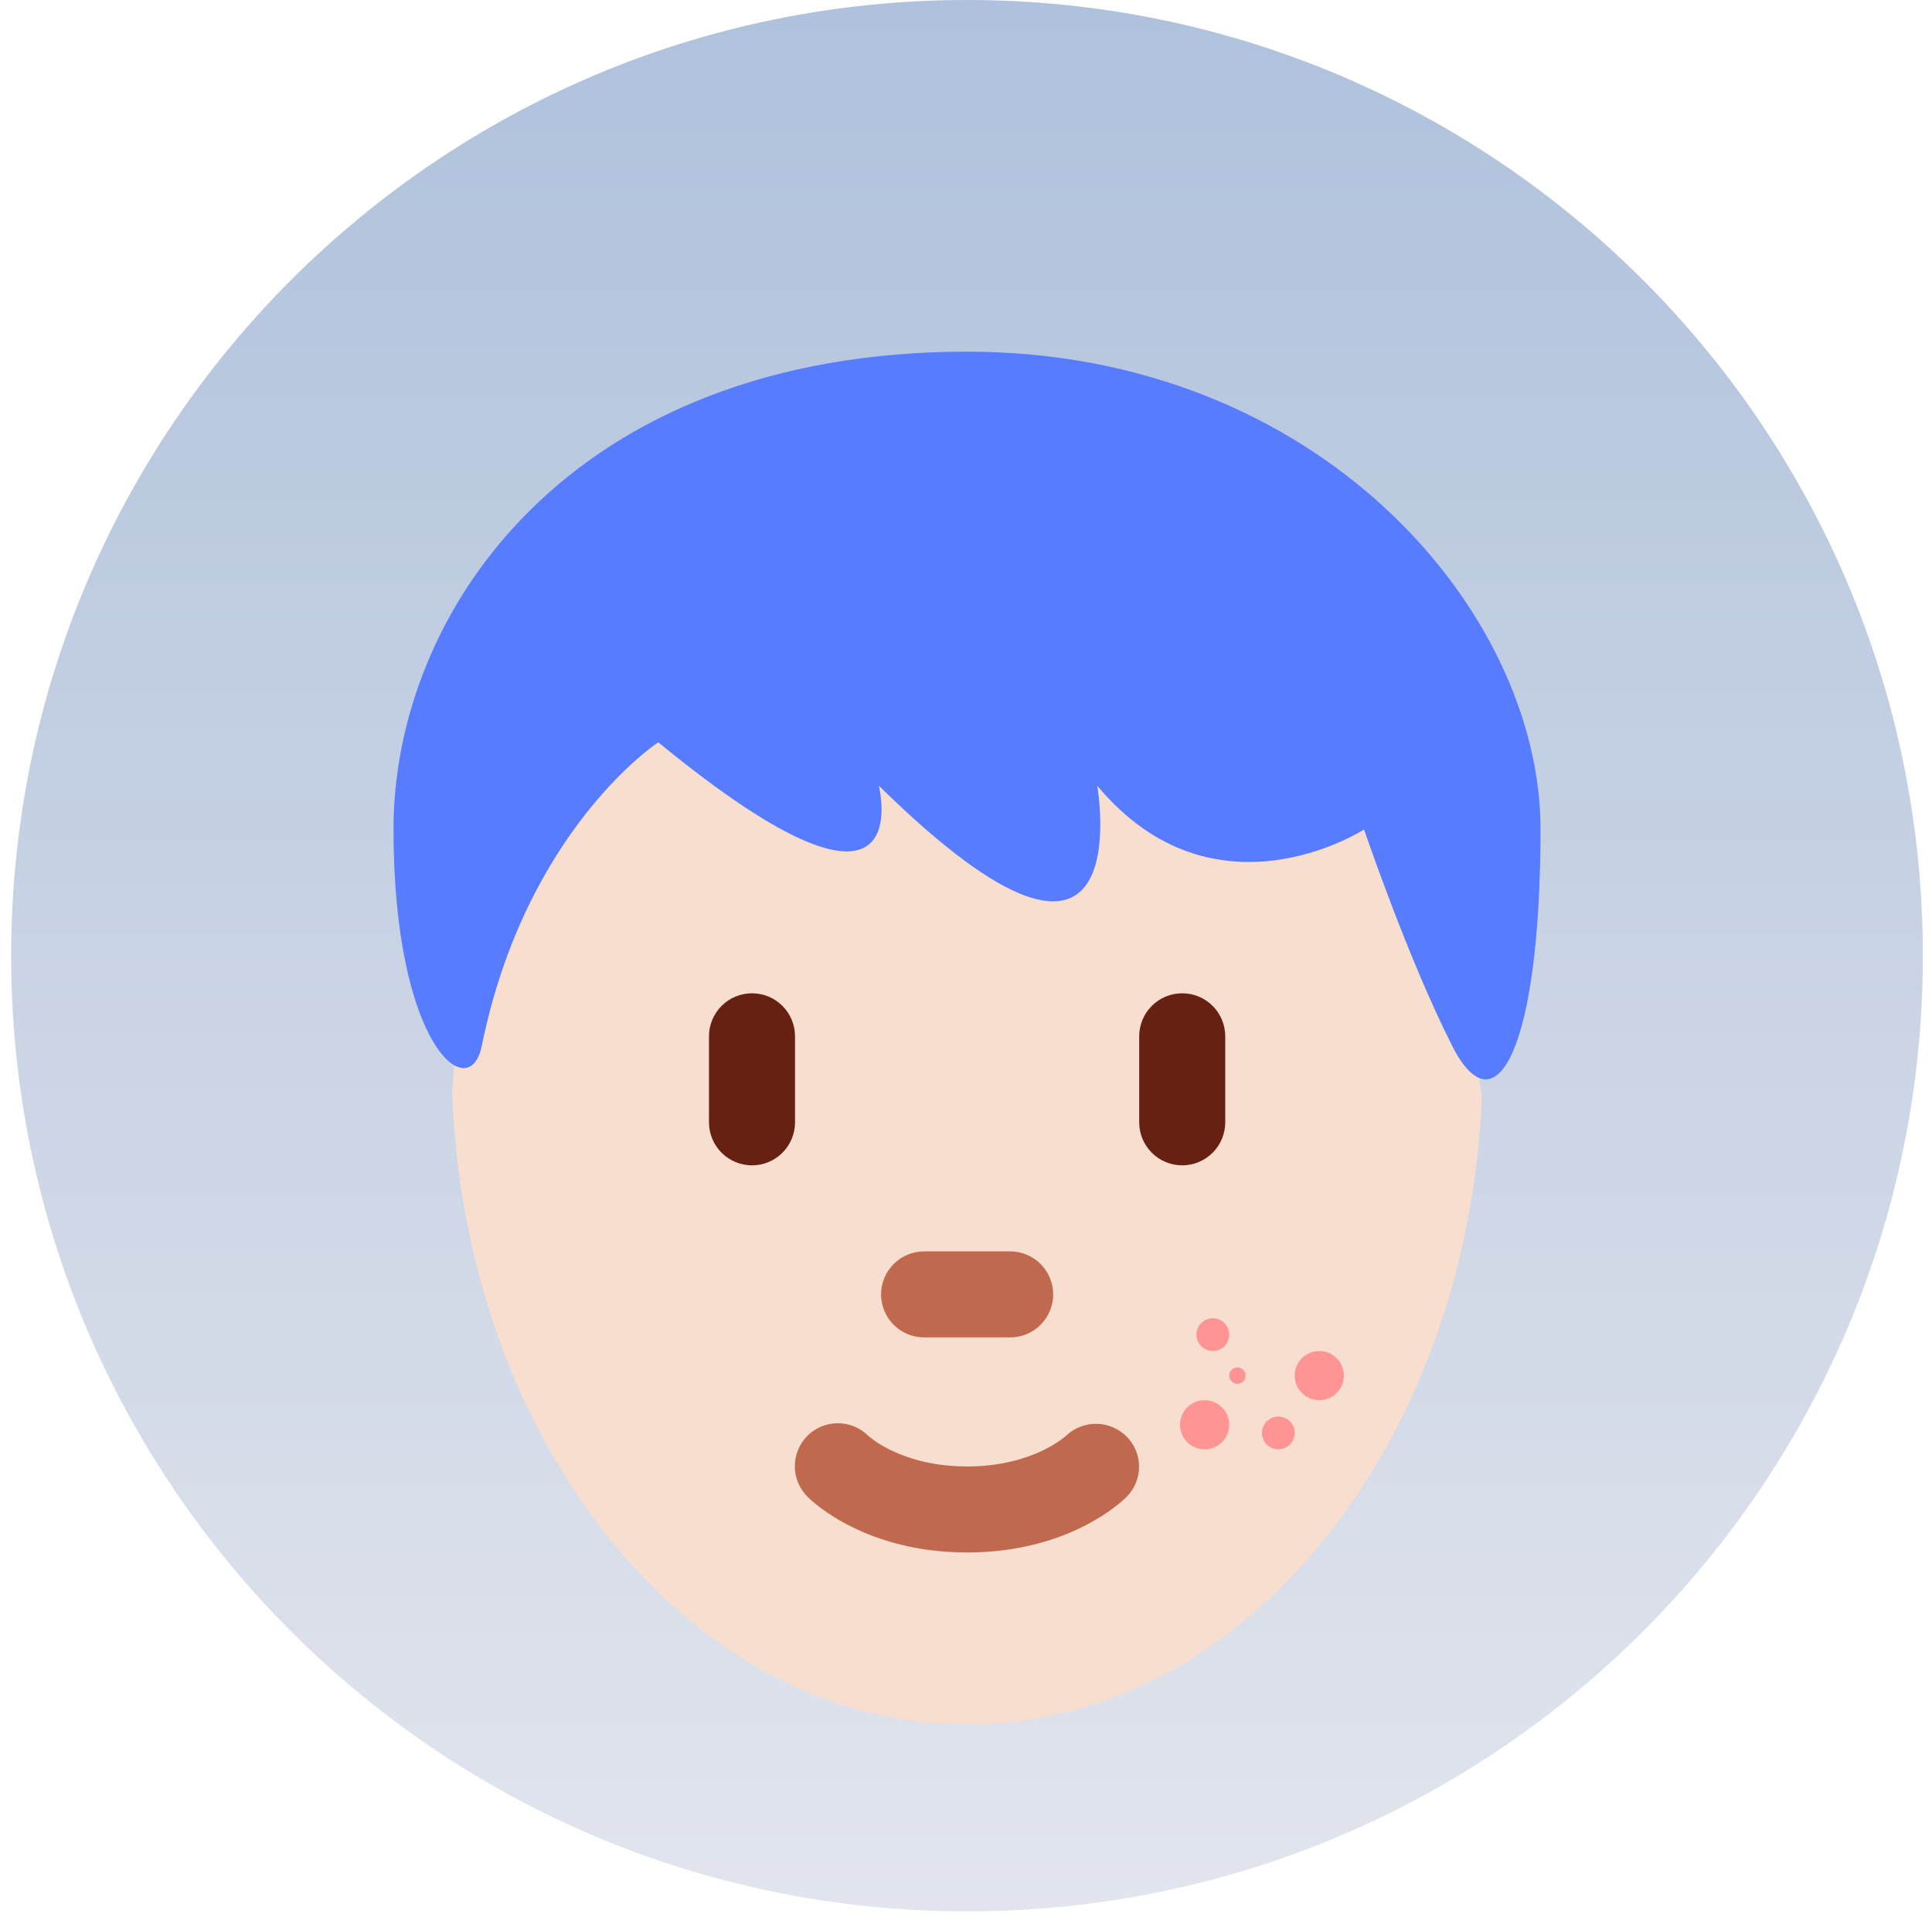
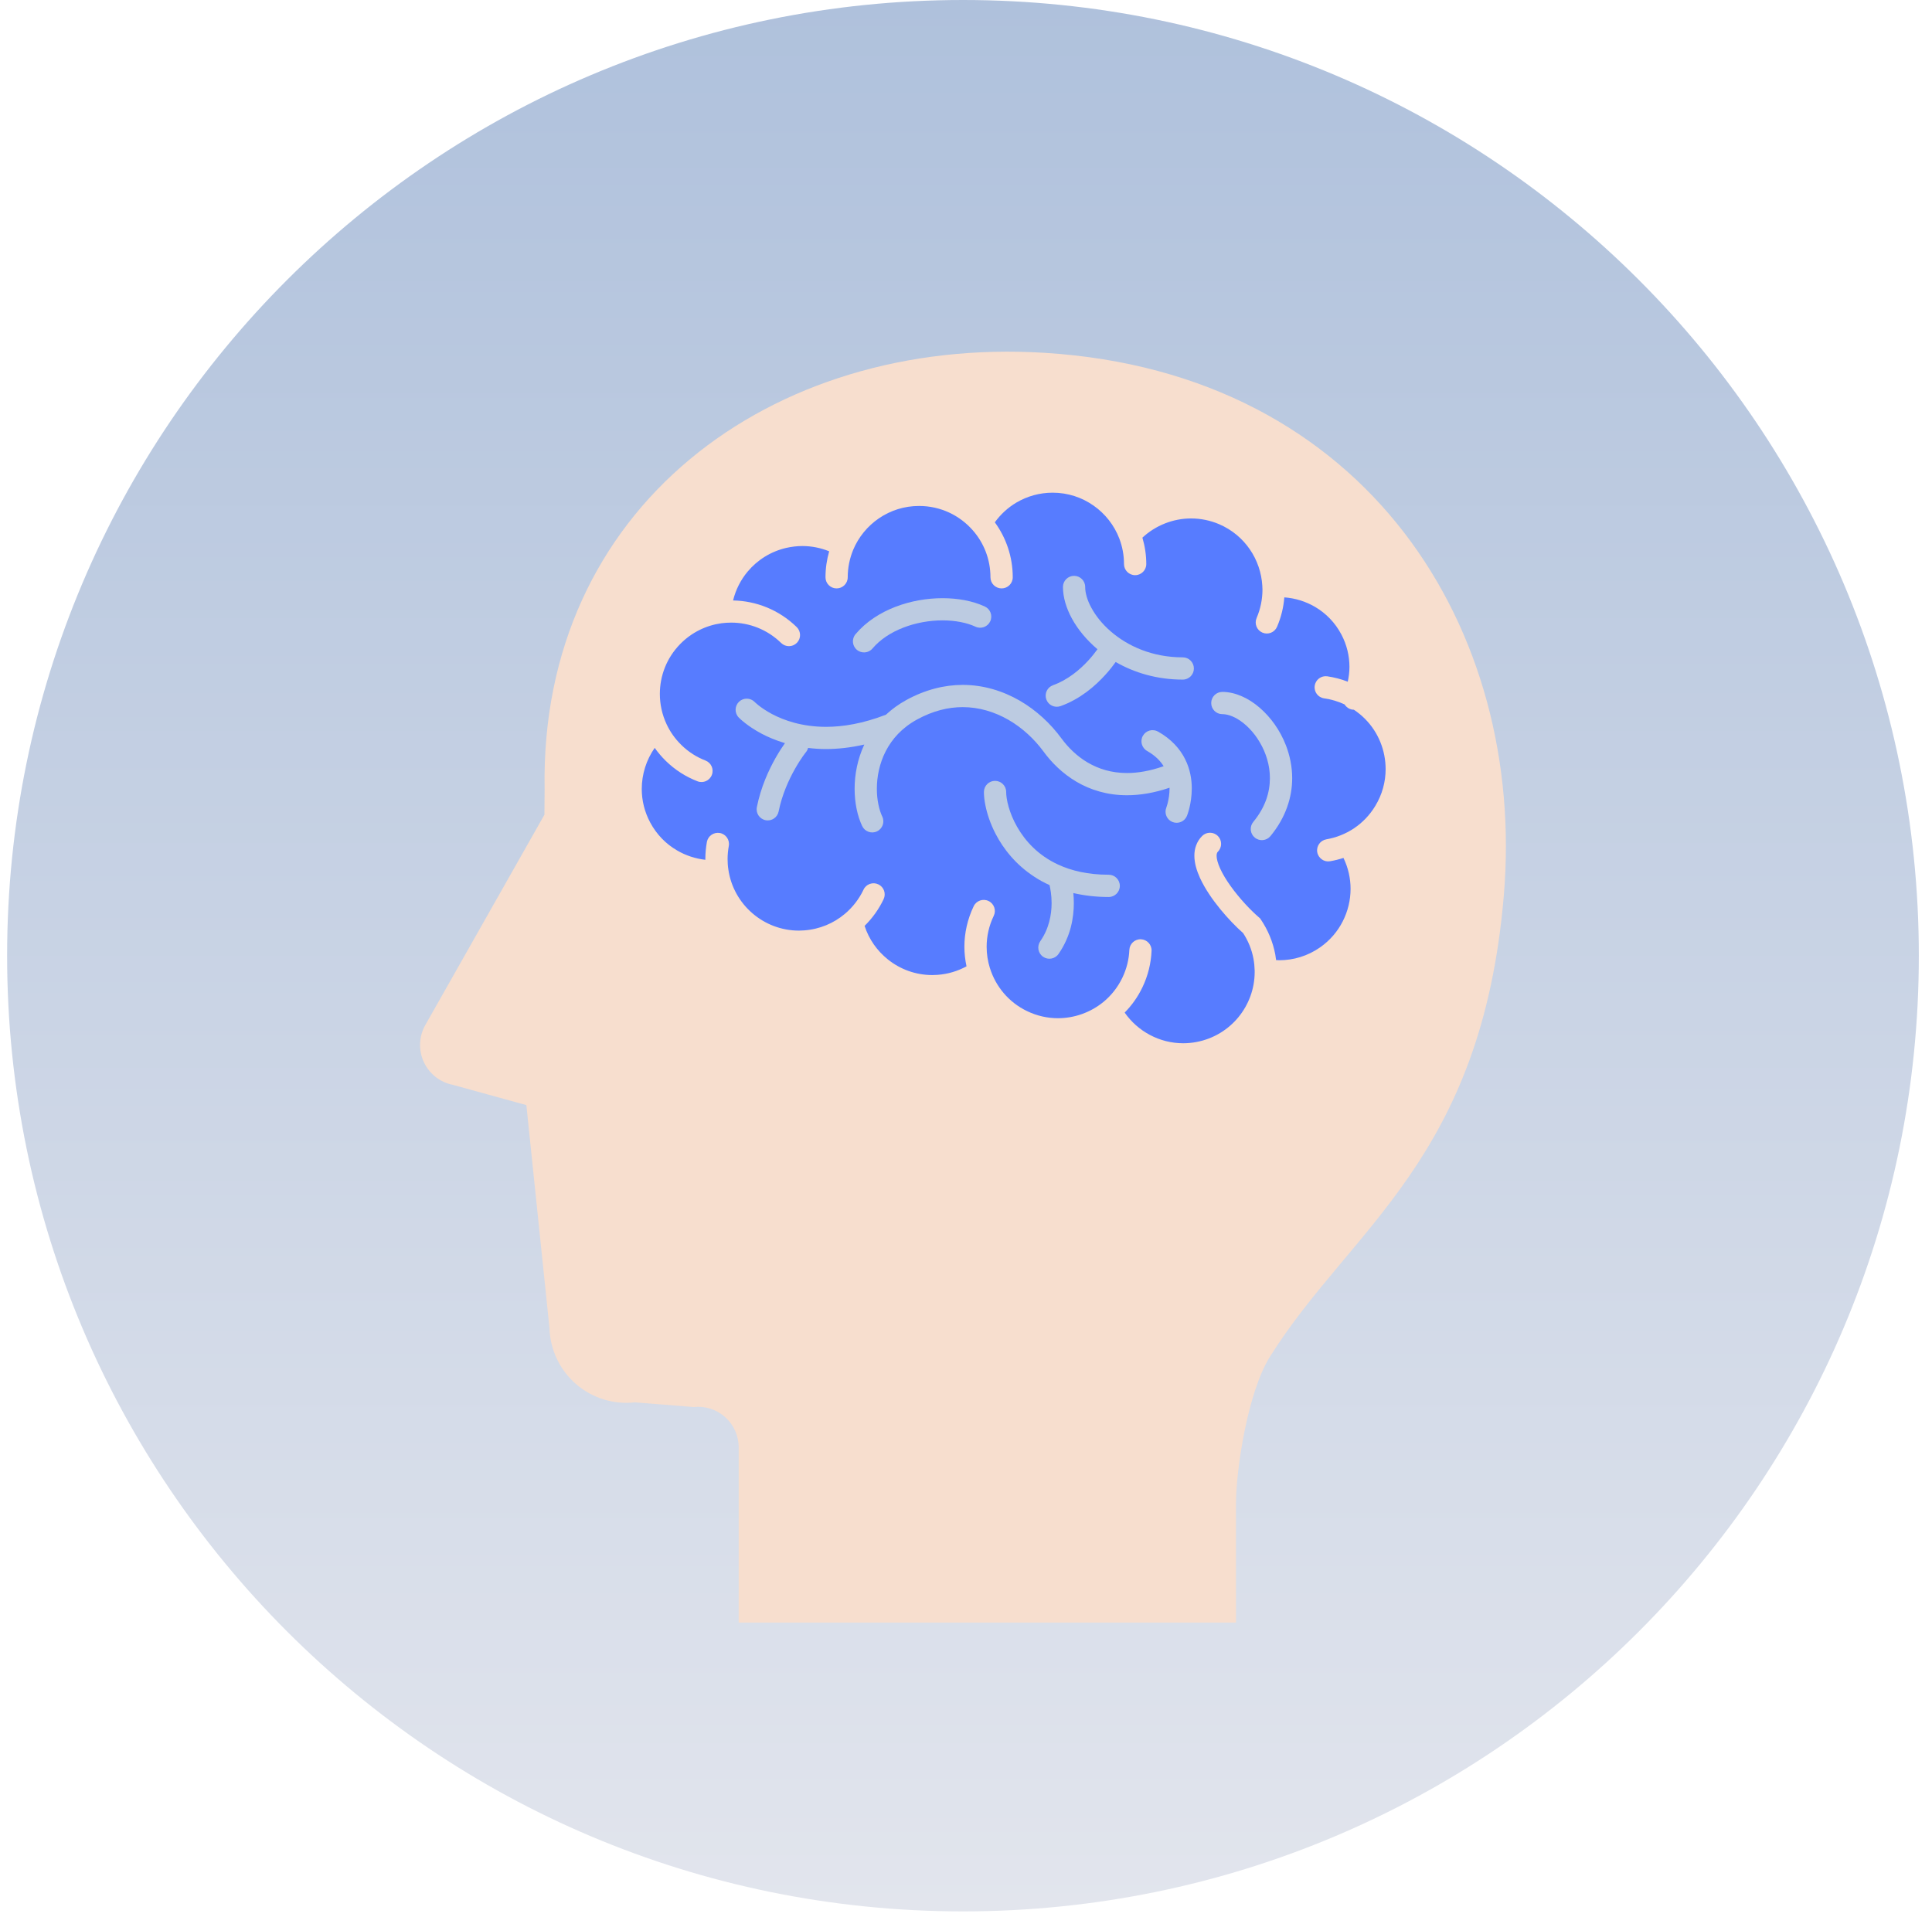
<svg xmlns="http://www.w3.org/2000/svg" width="127" height="126" viewBox="0 0 127 126" fill="none">
-   <circle cx="63.567" cy="62.833" r="62.833" fill="url(#paint0_linear_4741_2341)" />
-   <path d="M78.727 46.326C67.415 46.326 42.948 43.385 42.948 43.385C42.948 43.385 38.056 48.766 35.228 51.594C29.959 56.863 30.417 63.531 29.719 71.848C30.587 94.964 45.386 113.382 63.572 113.382C81.654 113.382 96.394 95.17 97.409 72.233C96.413 61.967 89.502 46.326 78.727 46.326Z" fill="#F7DECE" />
-   <path d="M63.574 102.069C56.936 102.069 53.464 98.789 53.09 98.413C52.556 97.886 52.253 97.169 52.248 96.419C52.243 95.669 52.536 94.948 53.062 94.414C53.589 93.88 54.306 93.577 55.056 93.572C55.806 93.566 56.527 93.859 57.061 94.386C57.205 94.519 59.34 96.413 63.574 96.413C67.869 96.413 70.002 94.462 70.092 94.38C70.635 93.871 71.356 93.595 72.1 93.61C72.844 93.626 73.552 93.931 74.074 94.462C74.591 94.99 74.88 95.701 74.876 96.441C74.873 97.18 74.579 97.889 74.057 98.413C73.684 98.789 70.211 102.069 63.574 102.069ZM66.402 87.929H60.746C59.996 87.929 59.276 87.631 58.746 87.101C58.216 86.571 57.918 85.851 57.918 85.101C57.918 84.351 58.216 83.632 58.746 83.102C59.276 82.571 59.996 82.273 60.746 82.273H66.402C67.152 82.273 67.871 82.571 68.401 83.102C68.932 83.632 69.23 84.351 69.23 85.101C69.23 85.851 68.932 86.571 68.401 87.101C67.871 87.631 67.152 87.929 66.402 87.929Z" fill="#C1694F" />
-   <path d="M49.433 76.617C48.683 76.617 47.964 76.319 47.434 75.788C46.903 75.258 46.605 74.539 46.605 73.789V68.133C46.605 67.383 46.903 66.663 47.434 66.133C47.964 65.603 48.683 65.305 49.433 65.305C50.183 65.305 50.903 65.603 51.433 66.133C51.963 66.663 52.261 67.383 52.261 68.133V73.789C52.261 74.539 51.963 75.258 51.433 75.788C50.903 76.319 50.183 76.617 49.433 76.617ZM77.713 76.617C76.963 76.617 76.244 76.319 75.713 75.788C75.183 75.258 74.885 74.539 74.885 73.789V68.133C74.885 67.383 75.183 66.663 75.713 66.133C76.244 65.603 76.963 65.305 77.713 65.305C78.463 65.305 79.182 65.603 79.713 66.133C80.243 66.663 80.541 67.383 80.541 68.133V73.789C80.541 74.539 80.243 75.258 79.713 75.788C79.182 76.319 78.463 76.617 77.713 76.617Z" fill="#662113" />
-   <path d="M63.567 23.121C86.77 23.121 101.266 40.242 101.266 54.509C101.266 68.773 98.365 74.485 95.466 68.773C92.564 63.069 89.666 54.534 89.666 54.534C89.666 54.534 79.83 60.905 72.124 51.652C72.124 51.652 75.17 68.773 57.767 51.652C57.767 51.652 60.668 63.069 43.268 48.802C43.268 48.802 34.566 54.509 31.667 68.773C30.864 72.735 25.867 68.773 25.867 54.509C25.864 40.242 37.465 23.121 63.567 23.121Z" fill="#577CFF" />
-   <circle cx="79.724" cy="87.747" r="1.077" fill="#FF9494" />
-   <circle cx="81.339" cy="90.441" r="0.539" fill="#FF9494" />
-   <circle cx="79.184" cy="93.672" r="1.616" fill="#FF9494" />
-   <circle cx="84.032" cy="94.21" r="1.077" fill="#FF9494" />
-   <circle cx="86.723" cy="90.44" r="1.616" fill="#FF9494" />
+   <circle cx="63.301" cy="62.833" r="62.833" fill="url(#paint0_linear_4741_2343)" />
+   <circle cx="66.319" cy="54.791" r="26.641" fill="#577CFF" />
+   <path d="M72.88 57.51C71.515 57.51 70.427 57.247 69.554 56.842C68.246 56.236 67.399 55.303 66.866 54.372C66.6 53.909 66.416 53.448 66.301 53.043C66.185 52.639 66.14 52.283 66.141 52.071C66.141 51.665 65.814 51.338 65.409 51.338C65.005 51.338 64.678 51.665 64.678 52.071C64.678 52.334 64.71 52.624 64.775 52.943C64.887 53.503 65.097 54.148 65.442 54.815C65.956 55.809 66.775 56.855 67.999 57.647C68.306 57.85 68.635 58.031 68.992 58.192C69.049 58.435 69.128 58.861 69.127 59.378C69.127 59.752 69.085 60.168 68.972 60.597C68.859 61.025 68.676 61.46 68.38 61.885C68.153 62.219 68.234 62.673 68.567 62.903C68.898 63.132 69.353 63.051 69.583 62.718C69.983 62.142 70.237 61.542 70.387 60.971C70.536 60.399 70.588 59.854 70.588 59.378C70.588 59.14 70.575 58.916 70.556 58.715C71.26 58.877 72.03 58.974 72.88 58.974C73.284 58.974 73.612 58.646 73.612 58.242C73.612 57.838 73.284 57.51 72.88 57.51Z" fill="#BCCBE1" />
+   <path d="M76.123 48.098C75.771 47.902 75.327 48.023 75.127 48.376C74.928 48.726 75.053 49.172 75.405 49.372C75.944 49.681 76.272 50.022 76.492 50.375C75.59 50.691 74.793 50.823 74.085 50.823C73.053 50.822 72.209 50.549 71.494 50.13C70.784 49.713 70.211 49.14 69.775 48.548C69.057 47.568 68.124 46.697 67.023 46.06C65.922 45.427 64.651 45.029 63.284 45.029C62.088 45.029 60.828 45.338 59.577 46.024C59.067 46.303 58.622 46.631 58.237 46.989C56.716 47.575 55.407 47.787 54.297 47.787C52.717 47.784 51.538 47.362 50.749 46.946C50.356 46.737 50.062 46.53 49.871 46.38C49.776 46.303 49.705 46.244 49.662 46.204L49.619 46.162L49.611 46.154C49.33 45.867 48.87 45.859 48.578 46.138C48.288 46.419 48.28 46.88 48.56 47.172C48.602 47.214 49.103 47.726 50.066 48.238C50.487 48.461 51.003 48.679 51.599 48.858C51.441 49.081 51.224 49.408 50.988 49.822C50.536 50.62 50.016 51.743 49.753 53.062C49.671 53.461 49.929 53.845 50.325 53.924C50.721 54.005 51.105 53.745 51.184 53.349C51.406 52.237 51.862 51.246 52.261 50.544C52.461 50.189 52.644 49.912 52.777 49.721C52.844 49.628 52.897 49.555 52.933 49.509C52.951 49.486 52.964 49.47 52.972 49.459L52.983 49.449L52.984 49.446C53.05 49.364 53.094 49.271 53.12 49.172C53.491 49.22 53.882 49.247 54.297 49.247C55.065 49.247 55.908 49.156 56.815 48.951C56.363 49.919 56.179 50.931 56.178 51.857C56.18 52.788 56.358 53.637 56.676 54.311C56.849 54.675 57.285 54.832 57.649 54.659C58.013 54.485 58.17 54.05 57.996 53.685C57.794 53.264 57.638 52.595 57.641 51.857C57.639 51.059 57.814 50.184 58.226 49.383C58.641 48.583 59.282 47.854 60.28 47.306C61.331 46.729 62.338 46.492 63.284 46.49C64.365 46.492 65.382 46.804 66.292 47.327C67.2 47.85 67.992 48.588 68.596 49.411C69.127 50.137 69.839 50.851 70.753 51.391C71.666 51.931 72.788 52.286 74.085 52.284C74.943 52.284 75.874 52.131 76.879 51.79L76.88 51.841C76.88 52.199 76.824 52.525 76.768 52.756C76.742 52.869 76.713 52.962 76.693 53.019C76.684 53.049 76.677 53.071 76.672 53.084L76.668 53.095V53.096C76.52 53.47 76.7 53.893 77.075 54.044C77.45 54.193 77.876 54.01 78.026 53.637C78.046 53.585 78.338 52.853 78.342 51.841C78.342 51.261 78.241 50.579 77.901 49.907C77.566 49.231 76.987 48.585 76.123 48.098Z" fill="#BCCBE1" />
+   <path d="M57.354 42.635C57.858 42.041 58.573 41.574 59.388 41.261C60.203 40.944 61.11 40.787 61.961 40.787C62.788 40.787 63.56 40.939 64.124 41.203C64.493 41.373 64.927 41.212 65.094 40.846C65.263 40.48 65.104 40.044 64.739 39.877C63.922 39.499 62.961 39.33 61.961 39.328C60.933 39.328 59.862 39.512 58.861 39.896C57.865 40.28 56.939 40.867 56.241 41.692C55.978 41.999 56.017 42.46 56.324 42.72C56.633 42.983 57.096 42.943 57.354 42.635Z" fill="#BCCBE1" />
+   <path d="M68.652 23.196C50.632 22.087 35.457 33.423 35.801 51.893L35.788 53.565L27.959 67.39C27.537 68.135 27.499 69.039 27.857 69.817C28.214 70.596 28.922 71.156 29.763 71.322L34.601 72.656L36.12 87.316C36.161 88.729 36.789 90.061 37.855 90.988C38.921 91.917 40.328 92.356 41.732 92.199L45.595 92.507C46.349 92.423 47.104 92.664 47.669 93.171C48.234 93.676 48.558 94.399 48.558 95.158V106.678H81.247C81.247 106.678 81.247 101.092 81.247 98.864C81.247 96.634 82.017 91.539 83.475 89.205C88.775 80.732 97.401 76.224 98.856 58.848C100.313 41.47 89.941 24.507 68.652 23.196ZM90.4 52.994C89.667 54.205 88.482 54.959 87.188 55.182C86.791 55.252 86.522 55.628 86.589 56.027C86.66 56.424 87.038 56.694 87.435 56.623C87.732 56.572 88.024 56.498 88.313 56.405C88.624 57.051 88.78 57.745 88.78 58.436C88.78 59.174 88.604 59.907 88.267 60.57C87.932 61.232 87.435 61.822 86.783 62.281C85.962 62.856 85.029 63.13 84.103 63.132C84.029 63.132 83.957 63.124 83.884 63.122C83.868 63 83.853 62.879 83.832 62.76V62.758C83.672 61.911 83.341 61.136 82.888 60.462L82.833 60.38L82.758 60.315C82.205 59.84 81.471 59.062 80.904 58.268C80.618 57.872 80.376 57.471 80.212 57.114C80.046 56.755 79.97 56.444 79.973 56.26C79.973 56.178 79.985 56.121 80.001 56.084C80.014 56.048 80.028 56.026 80.056 55.997C80.341 55.713 80.341 55.249 80.056 54.962C79.77 54.678 79.308 54.678 79.024 54.962C78.844 55.139 78.709 55.353 78.628 55.581C78.543 55.803 78.512 56.035 78.512 56.26C78.515 56.766 78.668 57.246 78.882 57.722C79.209 58.432 79.695 59.137 80.222 59.781C80.718 60.385 81.243 60.929 81.715 61.345C82.041 61.843 82.279 62.407 82.396 63.028C82.444 63.29 82.469 63.55 82.475 63.799V63.804C82.475 63.836 82.476 63.869 82.476 63.903C82.476 65.007 82.083 66.053 81.407 66.876C80.731 67.697 79.779 68.294 78.65 68.507C78.356 68.563 78.064 68.59 77.776 68.59C76.226 68.591 74.792 67.811 73.93 66.573C74.395 66.102 74.791 65.551 75.091 64.924V64.925C75.466 64.15 75.663 63.329 75.698 62.515C75.716 62.113 75.404 61.772 75.002 61.754C74.596 61.736 74.256 62.05 74.238 62.452C74.212 63.072 74.062 63.694 73.776 64.287L73.775 64.29C73.467 64.925 73.04 65.457 72.53 65.877L72.528 65.878C71.687 66.564 70.628 66.943 69.545 66.943C68.863 66.943 68.17 66.794 67.512 66.475C66.295 65.89 65.449 64.847 65.075 63.654H65.073C64.931 63.201 64.857 62.725 64.857 62.247C64.857 61.564 65.006 60.871 65.324 60.212C65.5 59.848 65.346 59.411 64.982 59.237C64.62 59.062 64.183 59.213 64.007 59.577C63.594 60.436 63.394 61.35 63.394 62.247C63.394 62.682 63.445 63.112 63.534 63.532C62.963 63.843 62.32 64.043 61.625 64.093H61.623C61.509 64.101 61.398 64.106 61.285 64.106C60.187 64.106 59.171 63.725 58.365 63.079C57.661 62.515 57.121 61.757 56.834 60.873C57.347 60.368 57.773 59.773 58.086 59.114C58.258 58.748 58.102 58.314 57.737 58.142C57.373 57.969 56.934 58.124 56.764 58.491C56.475 59.103 56.054 59.647 55.54 60.08C54.807 60.699 53.883 61.096 52.855 61.17H52.854C52.739 61.178 52.628 61.184 52.517 61.184C50.197 61.184 48.216 59.469 47.88 57.177L47.879 57.17V57.166C47.86 57.056 47.848 56.942 47.84 56.824C47.832 56.712 47.828 56.597 47.828 56.484C47.828 56.19 47.856 55.899 47.908 55.618C47.98 55.221 47.718 54.84 47.321 54.766C46.926 54.695 46.543 54.954 46.468 55.351C46.402 55.719 46.366 56.097 46.366 56.484L46.367 56.528C45.71 56.454 45.072 56.244 44.502 55.909C43.779 55.488 43.166 54.87 42.742 54.078C42.364 53.371 42.186 52.618 42.186 51.871C42.186 50.907 42.485 49.961 43.037 49.17C43.25 49.471 43.491 49.754 43.76 50.02C44.378 50.626 45.092 51.074 45.848 51.366C46.225 51.514 46.647 51.326 46.793 50.948C46.941 50.572 46.751 50.149 46.377 50.003C45.798 49.78 45.256 49.439 44.786 48.977V48.976C44.37 48.57 44.048 48.108 43.818 47.613C43.523 46.985 43.375 46.302 43.375 45.624C43.376 44.434 43.819 43.256 44.713 42.343C45.474 41.567 46.433 41.113 47.428 40.975H47.429H47.431C47.644 40.948 47.856 40.934 48.068 40.934C49.255 40.935 50.434 41.382 51.35 42.275C51.639 42.555 52.1 42.553 52.384 42.263C52.666 41.975 52.66 41.514 52.373 41.23C51.208 40.089 49.699 39.505 48.189 39.478C48.359 38.779 48.687 38.128 49.146 37.58C49.783 36.821 50.655 36.259 51.696 36.019C52.051 35.94 52.4 35.9 52.747 35.9C53.359 35.9 53.956 36.023 54.506 36.246C54.35 36.791 54.264 37.363 54.264 37.956C54.264 38.359 54.591 38.685 54.995 38.685C55.398 38.685 55.725 38.359 55.725 37.956C55.725 37.317 55.855 36.707 56.083 36.152C56.436 35.304 57.034 34.582 57.784 34.072C58.537 33.561 59.438 33.265 60.416 33.265C61.826 33.265 63.084 33.881 63.946 34.865C64.672 35.69 65.108 36.77 65.108 37.956C65.108 38.359 65.437 38.685 65.84 38.685C66.244 38.685 66.573 38.359 66.573 37.956C66.573 36.606 66.135 35.353 65.395 34.34C65.774 33.816 66.256 33.371 66.814 33.041C67.512 32.63 68.325 32.392 69.196 32.392C70.2 32.392 71.122 32.705 71.883 33.239C72.647 33.773 73.243 34.531 73.58 35.41H73.579C73.778 35.932 73.886 36.493 73.886 37.085C73.886 37.488 74.215 37.815 74.618 37.815C75.021 37.815 75.351 37.488 75.351 37.085C75.351 36.481 75.258 35.9 75.096 35.348C75.963 34.543 77.111 34.086 78.296 34.086C78.915 34.086 79.543 34.209 80.15 34.468C80.996 34.834 81.675 35.413 82.159 36.119C82.644 36.826 82.928 37.656 82.978 38.515C82.984 38.603 82.988 38.691 82.988 38.779C82.985 39.4 82.863 40.025 82.603 40.633C82.443 41.004 82.615 41.433 82.985 41.592C83.357 41.751 83.785 41.581 83.946 41.21C84.217 40.579 84.373 39.928 84.425 39.275C85.142 39.326 85.84 39.543 86.458 39.908C87.162 40.324 87.765 40.934 88.176 41.715C88.536 42.398 88.705 43.124 88.706 43.844C88.706 44.173 88.666 44.499 88.595 44.819C88.157 44.647 87.701 44.531 87.246 44.464C86.849 44.409 86.477 44.688 86.423 45.088C86.365 45.489 86.644 45.858 87.042 45.913C87.502 45.978 87.955 46.11 88.387 46.314C88.462 46.439 88.578 46.542 88.722 46.605C88.811 46.644 88.906 46.663 88.999 46.663C89.269 46.843 89.514 47.046 89.734 47.267L89.735 47.269C90.613 48.153 91.084 49.347 91.084 50.567C91.084 51.395 90.865 52.233 90.4 52.994Z" fill="#F7DECE" />
+   <path d="M82.806 46.531C82.444 46.218 82.054 45.961 81.642 45.782C81.229 45.599 80.794 45.49 80.349 45.49C79.945 45.49 79.619 45.818 79.619 46.222C79.619 46.626 79.945 46.952 80.349 46.952C80.618 46.952 80.956 47.045 81.316 47.252C81.852 47.559 82.409 48.112 82.811 48.802C83.22 49.493 83.48 50.313 83.477 51.163C83.475 52.096 83.181 53.071 82.383 54.039C82.128 54.349 82.171 54.811 82.482 55.067C82.794 55.326 83.256 55.28 83.512 54.972C84.515 53.759 84.943 52.417 84.942 51.163C84.942 50.401 84.786 49.67 84.531 49.005C84.144 48.007 83.53 47.156 82.806 46.531Z" fill="#C0CDE2" />
+   <path d="M77.75 43.218C75.741 43.218 74.128 42.477 73.011 41.509C72.453 41.026 72.026 40.486 71.746 39.968C71.461 39.451 71.332 38.959 71.335 38.59C71.335 38.187 71.007 37.859 70.605 37.859C70.2 37.859 69.873 38.187 69.873 38.59C69.876 39.276 70.09 39.982 70.461 40.666C70.852 41.38 71.421 42.074 72.142 42.684C71.997 42.885 71.797 43.148 71.539 43.426C70.983 44.034 70.18 44.707 69.22 45.049C68.843 45.183 68.643 45.601 68.779 45.982C68.914 46.363 69.331 46.559 69.713 46.425C71.014 45.958 71.986 45.105 72.648 44.379C72.942 44.057 73.17 43.76 73.34 43.524C74.549 44.221 76.043 44.681 77.75 44.681C78.154 44.681 78.48 44.354 78.48 43.951C78.48 43.547 78.154 43.218 77.75 43.218Z" fill="#BCCBE1" />
  <defs>
-     <linearGradient id="paint0_linear_4741_2341" x1="63.567" y1="0" x2="63.567" y2="125.665" gradientUnits="userSpaceOnUse">
+     <linearGradient id="paint0_linear_4741_2343" x1="63.301" y1="0" x2="63.301" y2="125.665" gradientUnits="userSpaceOnUse">
      <stop stop-color="#AFC1DC" />
      <stop offset="1" stop-color="#E2E5ED" />
    </linearGradient>
  </defs>
</svg>
